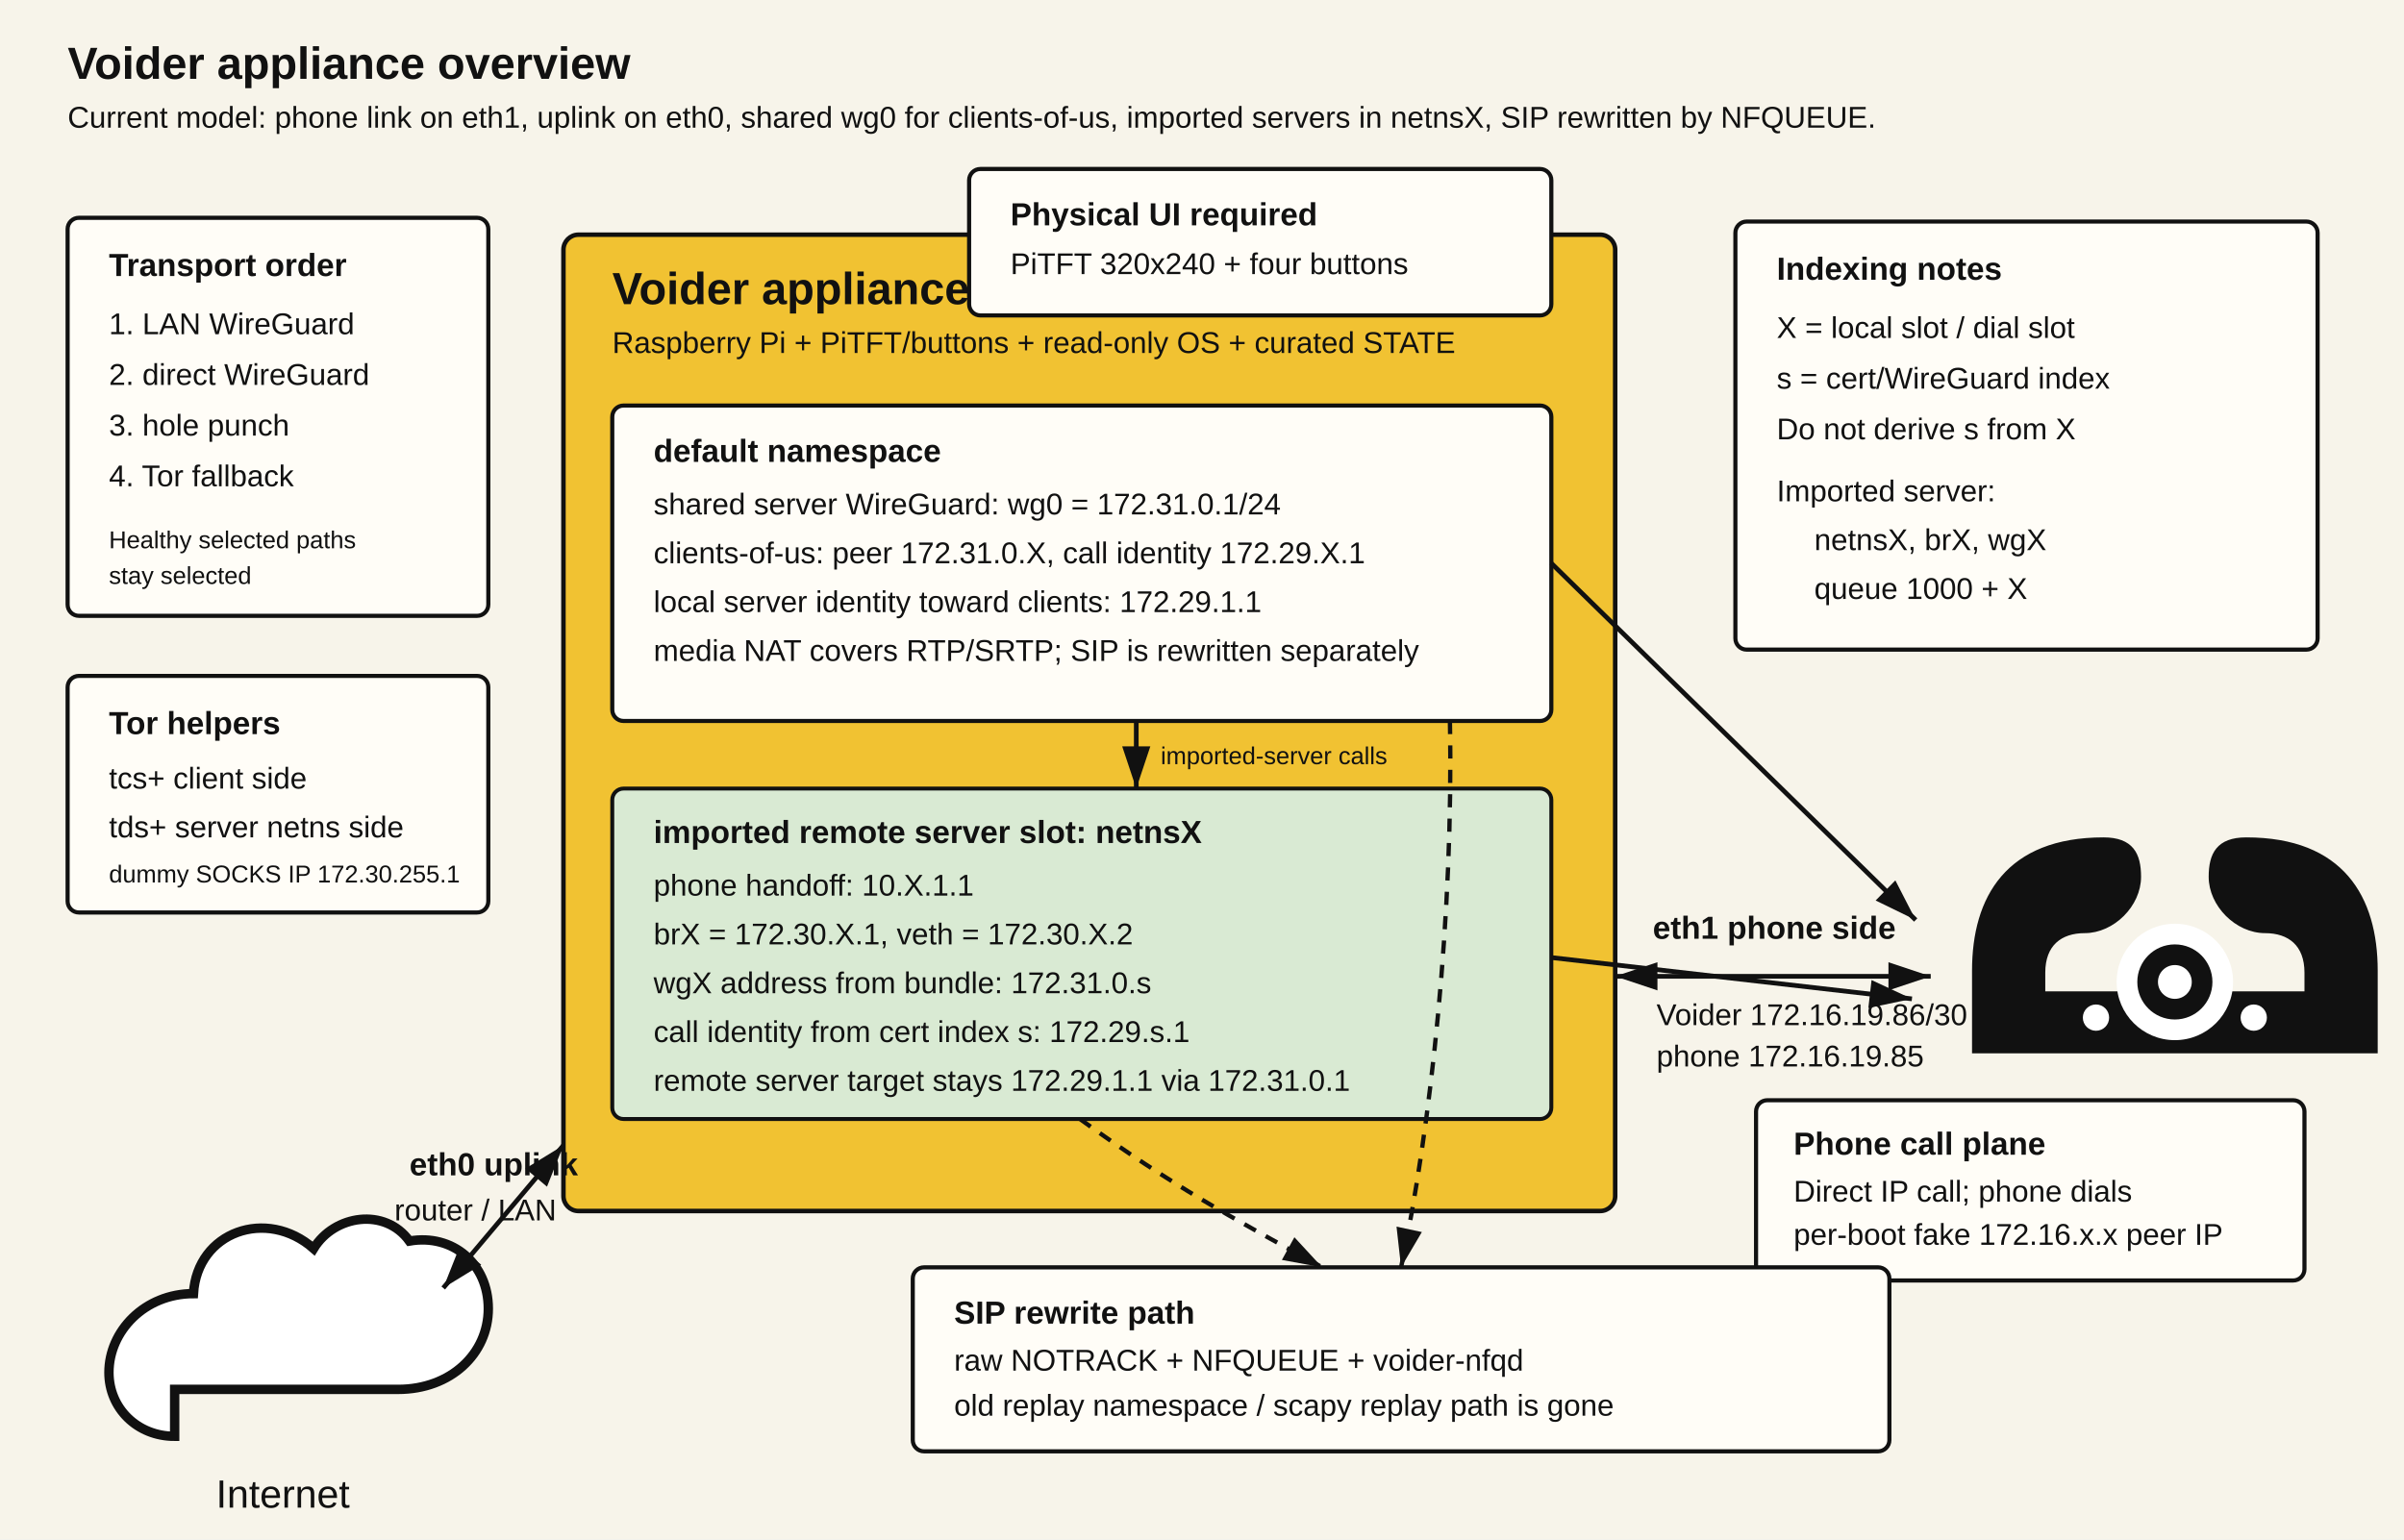
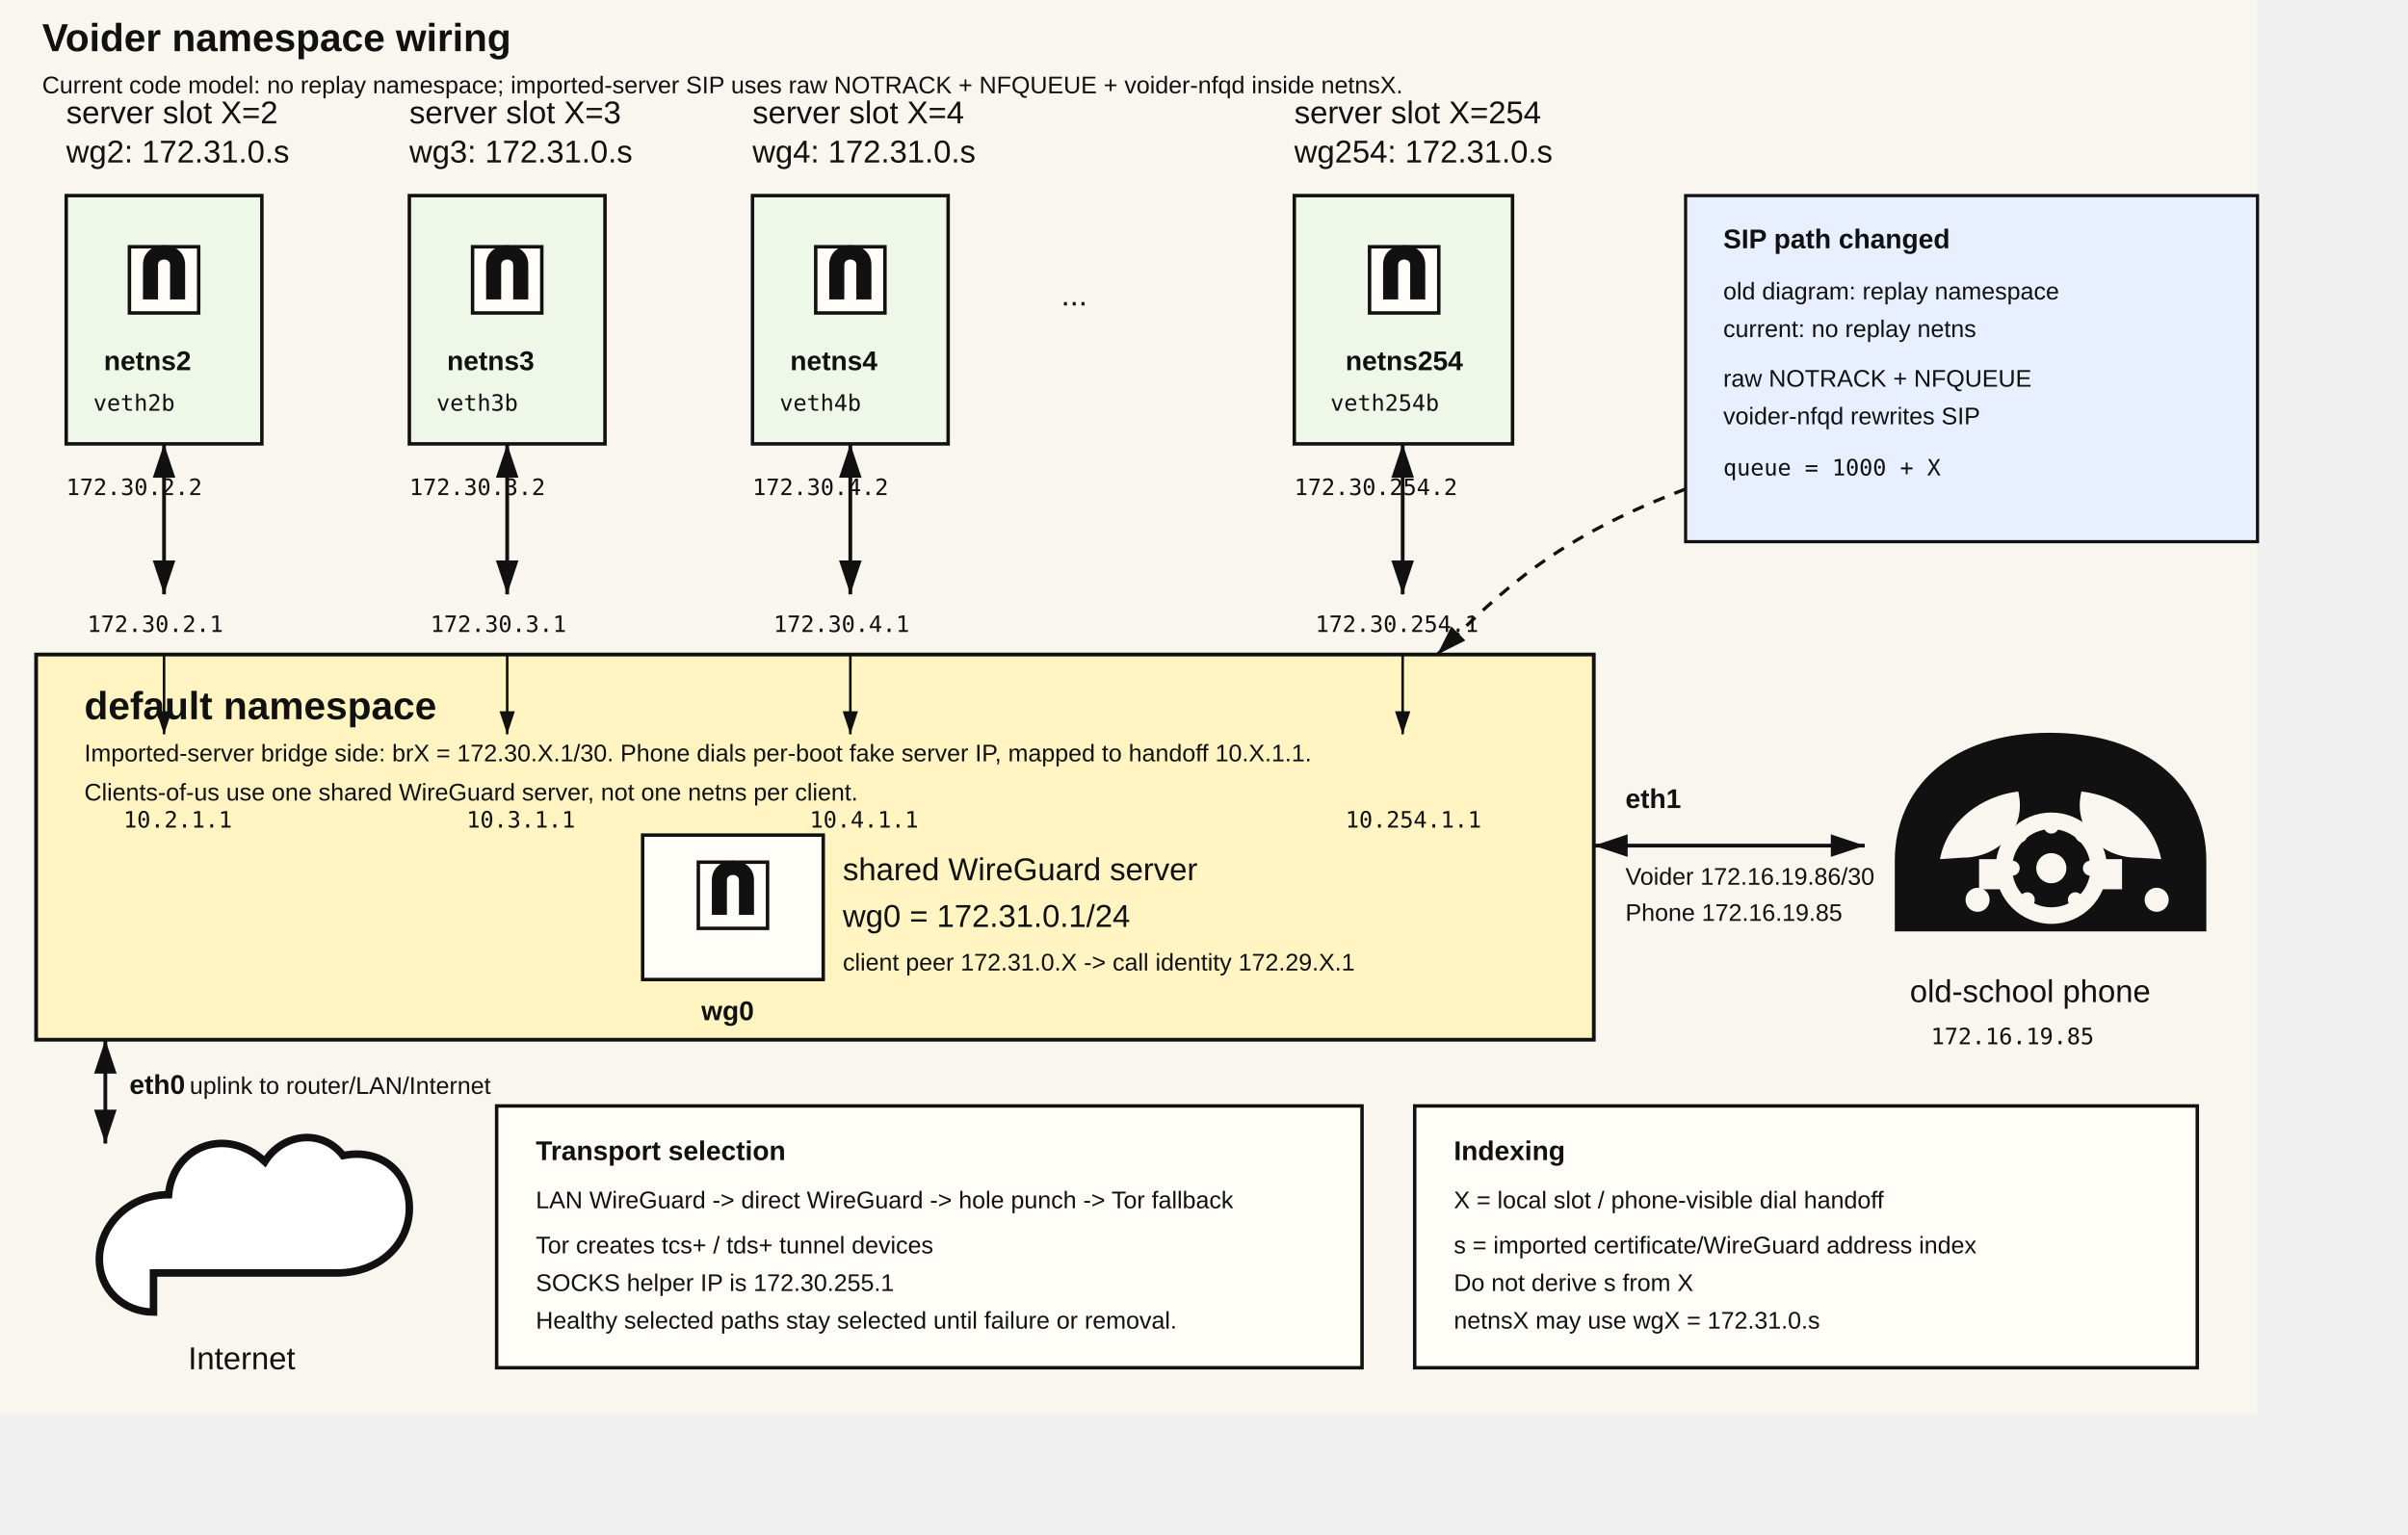
- <svg xmlns="http://www.w3.org/2000/svg" width="1280" height="820" viewBox="0 0 1280 820" role="img" aria-labelledby="title desc">
+ <svg xmlns="http://www.w3.org/2000/svg" width="1600" height="1020" viewBox="0 0 1600 1020" role="img" aria-labelledby="title desc">
  <defs>
    <style>
-       .bg { fill: #f7f4ea; }
-       .panel { fill: #fffdf7; stroke: #111; stroke-width: 2.2; }
-       .voider { fill: #f1c232; stroke: #111; stroke-width: 2.4; }
-       .netns { fill: #d9ead3; stroke: #111; stroke-width: 2.1; }
+       .bg { fill: #f8f6ee; }
+       .box { fill: #fffdf8; stroke: #111; stroke-width: 2.3; }
+       .main { fill: #fff4c2; stroke: #111; stroke-width: 2.5; }
+       .ns { fill: #eef7e8; stroke: #111; stroke-width: 2.3; }
+       .note { fill: #e8f0ff; stroke: #111; stroke-width: 2.1; }
      .phone { fill: #111; stroke: #111; stroke-width: 2; }
      .cloud { fill: #fff; stroke: #111; stroke-width: 5; }
      .line { stroke: #111; stroke-width: 2.5; fill: none; }
-       .dash { stroke: #111; stroke-width: 2.3; stroke-dasharray: 7 6; fill: none; }
-       .thin { stroke: #111; stroke-width: 1.6; fill: none; }
+       .thin { stroke: #111; stroke-width: 1.7; fill: none; }
+       .dash { stroke: #111; stroke-width: 2.2; stroke-dasharray: 8 7; fill: none; }
      .txt { font-family: Arial, Helvetica, sans-serif; fill: #111; font-size: 21px; }
      .small { font-family: Arial, Helvetica, sans-serif; fill: #111; font-size: 16px; }
-       .tiny { font-family: Arial, Helvetica, sans-serif; fill: #111; font-size: 13px; }
-       .label { font-family: Arial, Helvetica, sans-serif; fill: #111; font-weight: 700; font-size: 24px; }
-       .minihead { font-family: Arial, Helvetica, sans-serif; fill: #111; font-weight: 700; font-size: 17px; }
+       .head { font-family: Arial, Helvetica, sans-serif; fill: #111; font-size: 26px; font-weight: 700; }
+       .label { font-family: Arial, Helvetica, sans-serif; fill: #111; font-size: 18px; font-weight: 700; }
+       .mono { font-family: ui-monospace, SFMono-Regular, Menlo, Consolas, monospace; fill: #111; font-size: 15px; }
    </style>
-     <marker id="arrow" markerWidth="10" markerHeight="10" refX="9" refY="3" orient="auto" markerUnits="strokeWidth">
+     <marker id="arr" markerWidth="10" markerHeight="10" refX="9" refY="3" orient="auto" markerUnits="strokeWidth">
      <path d="M0,0 L9,3 L0,6 Z" fill="#111" />
    </marker>
-     <marker id="arrow-start" markerWidth="10" markerHeight="10" refX="0" refY="3" orient="auto" markerUnits="strokeWidth">
+     <marker id="arrs" markerWidth="10" markerHeight="10" refX="0" refY="3" orient="auto" markerUnits="strokeWidth">
      <path d="M9,0 L0,3 L9,6 Z" fill="#111" />
    </marker>
  </defs>
-   <rect class="bg" x="0" y="0" width="1280" height="820" />
-   <text class="label" x="36" y="42">Voider appliance overview</text>
-   <text class="small" x="36" y="68">Current model: phone link on eth1, uplink on eth0, shared wg0 for clients-of-us, imported servers in netnsX, SIP rewritten by NFQUEUE.</text>
-   <g transform="translate(46 654)">
-     <path class="cloud" d="M47 86 H166 C194 86 214 67 214 43 C214 19 195 3 172 7 C159 -11 132 -7 121 11 C96 -11 59 2 57 35 C31 35 12 55 12 77 C12 96 27 111 47 111 Z" />
-     <text class="txt" x="69" y="149">Internet</text>
+   <rect class="bg" width="1500" height="940" />
+   <text class="head" x="28" y="34">Voider namespace wiring</text>
+   <text class="small" x="28" y="62">Current code model: no replay namespace; imported-server SIP uses raw NOTRACK + NFQUEUE + voider-nfqd inside netnsX.</text>
+   <g transform="translate(44 130)">
+     <text class="txt" x="0" y="-48">server slot X=2</text>
+     <text class="txt" x="0" y="-22">wg2: 172.31.0.s</text>
+     <rect class="ns" x="0" y="0" width="130" height="165" />
+     <path class="box" d="M42 34 h46 v44 h-46 z" />
+     <path class="phone" d="M52 68 v-22 c0-16 26-16 26 0v22h-8v-22c0-6-10-6-10 0v22z" />
+     <text class="label" x="25" y="116">netns2</text>
+     <text class="mono" x="18" y="143">veth2b</text>
  </g>
-   <rect class="voider" x="300" y="125" width="560" height="520" rx="8" />
-   <text class="label" x="326" y="162">Voider appliance</text>
-   <text class="small" x="326" y="188">Raspberry Pi + PiTFT/buttons + read-only OS + curated STATE</text>
-   <line class="line" x1="300" y1="610" x2="236" y2="686" marker-start="url(#arrow-start)" marker-end="url(#arrow)" />
-   <text class="minihead" x="218" y="626">eth0 uplink</text>
-   <text class="small" x="210" y="650">router / LAN</text>
-   <line class="line" x1="860" y1="520" x2="1028" y2="520" marker-start="url(#arrow-start)" marker-end="url(#arrow)" />
-   <text class="minihead" x="880" y="500">eth1 phone side</text>
-   <text class="small" x="882" y="546">Voider 172.16.19.86/30</text>
-   <text class="small" x="882" y="568">phone 172.16.19.85</text>
-   <g transform="translate(1038 424)">
-     <path class="phone" d="M82 23 C31 23 13 54 13 93 V136 H227 V93 C227 54 209 23 158 23 C143 23 139 31 139 43 C139 58 153 72 168 72 C181 72 190 79 190 94 V105 H50 V94 C50 79 59 72 72 72 C87 72 101 58 101 43 C101 31 97 23 82 23 Z" />
-     <circle cx="120" cy="99" r="31" fill="#fff" />
-     <circle cx="120" cy="99" r="20" fill="#111" />
-     <circle cx="120" cy="99" r="9" fill="#fff" />
-     <circle cx="78" cy="118" r="7" fill="#fff" />
-     <circle cx="162" cy="118" r="7" fill="#fff" />
-     <text class="txt" x="22" y="186">Ethernet phone</text>
-     <text class="small" x="35" y="212">factory reset</text>
+   <g transform="translate(272 130)">
+     <text class="txt" x="0" y="-48">server slot X=3</text>
+     <text class="txt" x="0" y="-22">wg3: 172.31.0.s</text>
+     <rect class="ns" x="0" y="0" width="130" height="165" />
+     <path class="box" d="M42 34 h46 v44 h-46 z" />
+     <path class="phone" d="M52 68 v-22 c0-16 26-16 26 0v22h-8v-22c0-6-10-6-10 0v22z" />
+     <text class="label" x="25" y="116">netns3</text>
+     <text class="mono" x="18" y="143">veth3b</text>
  </g>
-   <rect class="panel" x="935" y="586" width="292" height="96" rx="6" />
-   <text class="minihead" x="955" y="615">Phone call plane</text>
-   <text class="small" x="955" y="640">Direct IP call; phone dials</text>
-   <text class="small" x="955" y="663">per-boot fake 172.16.x.x peer IP</text>
-   <rect class="panel" x="326" y="216" width="500" height="168" rx="6" />
-   <text class="minihead" x="348" y="246">default namespace</text>
-   <text class="small" x="348" y="274">shared server WireGuard: wg0 = 172.31.0.1/24</text>
-   <text class="small" x="348" y="300">clients-of-us: peer 172.31.0.X, call identity 172.29.X.1</text>
-   <text class="small" x="348" y="326">local server identity toward clients: 172.29.1.1</text>
-   <text class="small" x="348" y="352">media NAT covers RTP/SRTP; SIP is rewritten separately</text>
-   <rect class="netns" x="326" y="420" width="500" height="176" rx="6" />
-   <text class="minihead" x="348" y="449">imported remote server slot: netnsX</text>
-   <text class="small" x="348" y="477">phone handoff: 10.X.1.1</text>
-   <text class="small" x="348" y="503">brX = 172.30.X.1, veth = 172.30.X.2</text>
-   <text class="small" x="348" y="529">wgX address from bundle: 172.31.0.s</text>
-   <text class="small" x="348" y="555">call identity from cert index s: 172.29.s.1</text>
-   <text class="small" x="348" y="581">remote server target stays 172.29.1.1 via 172.31.0.1</text>
-   <rect class="panel" x="486" y="675" width="520" height="98" rx="6" />
-   <text class="minihead" x="508" y="705">SIP rewrite path</text>
-   <text class="small" x="508" y="730">raw NOTRACK + NFQUEUE + voider-nfqd</text>
-   <text class="small" x="508" y="754">old replay namespace / scapy replay path is gone</text>
-   <path class="dash" d="M575 596 C625 632 655 648 704 675" marker-end="url(#arrow)" />
-   <path class="dash" d="M772 384 C774 486 762 600 746 675" marker-end="url(#arrow)" />
-   <rect class="panel" x="36" y="116" width="224" height="212" rx="6" />
-   <text class="minihead" x="58" y="147">Transport order</text>
-   <text class="small" x="58" y="178">1. LAN WireGuard</text>
-   <text class="small" x="58" y="205">2. direct WireGuard</text>
-   <text class="small" x="58" y="232">3. hole punch</text>
-   <text class="small" x="58" y="259">4. Tor fallback</text>
-   <text class="tiny" x="58" y="292">Healthy selected paths</text>
-   <text class="tiny" x="58" y="311">stay selected</text>
-   <rect class="panel" x="36" y="360" width="224" height="126" rx="6" />
-   <text class="minihead" x="58" y="391">Tor helpers</text>
-   <text class="small" x="58" y="420">tcs+ client side</text>
-   <text class="small" x="58" y="446">tds+ server netns side</text>
-   <text class="tiny" x="58" y="470">dummy SOCKS IP 172.30.255.1</text>
-   <line class="line" x1="605" y1="384" x2="605" y2="420" marker-end="url(#arrow)" />
-   <text class="tiny" x="618" y="407">imported-server calls</text>
-   <line class="line" x1="826" y1="300" x2="1020" y2="490" marker-end="url(#arrow)" />
-   <line class="line" x1="826" y1="510" x2="1018" y2="532" marker-end="url(#arrow)" />
-   <rect class="panel" x="924" y="118" width="310" height="228" rx="6" />
-   <text class="minihead" x="946" y="149">Indexing notes</text>
-   <text class="small" x="946" y="180">X = local slot / dial slot</text>
-   <text class="small" x="946" y="207">s = cert/WireGuard index</text>
-   <text class="small" x="946" y="234">Do not derive s from X</text>
-   <text class="small" x="946" y="267">Imported server:</text>
-   <text class="small" x="966" y="293">netnsX, brX, wgX</text>
-   <text class="small" x="966" y="319">queue 1000 + X</text>
-   <rect class="panel" x="516" y="90" width="310" height="78" rx="6" />
-   <text class="minihead" x="538" y="120">Physical UI required</text>
-   <text class="small" x="538" y="146">PiTFT 320x240 + four buttons</text>
+   <g transform="translate(500 130)">
+     <text class="txt" x="0" y="-48">server slot X=4</text>
+     <text class="txt" x="0" y="-22">wg4: 172.31.0.s</text>
+     <rect class="ns" x="0" y="0" width="130" height="165" />
+     <path class="box" d="M42 34 h46 v44 h-46 z" />
+     <path class="phone" d="M52 68 v-22 c0-16 26-16 26 0v22h-8v-22c0-6-10-6-10 0v22z" />
+     <text class="label" x="25" y="116">netns4</text>
+     <text class="mono" x="18" y="143">veth4b</text>
+   </g>
+   <text class="txt" x="705" y="203">...</text>
+   <g transform="translate(860 130)">
+     <text class="txt" x="0" y="-48">server slot X=254</text>
+     <text class="txt" x="0" y="-22">wg254: 172.31.0.s</text>
+     <rect class="ns" x="0" y="0" width="145" height="165" />
+     <path class="box" d="M50 34 h46 v44 h-46 z" />
+     <path class="phone" d="M60 68 v-22 c0-16 26-16 26 0v22h-8v-22c0-6-10-6-10 0v22z" />
+     <text class="label" x="34" y="116">netns254</text>
+     <text class="mono" x="24" y="143">veth254b</text>
+   </g>
+   <text class="mono" x="44" y="329">172.30.2.2</text>
+   <text class="mono" x="58" y="420">172.30.2.1</text>
+   <text class="mono" x="272" y="329">172.30.3.2</text>
+   <text class="mono" x="286" y="420">172.30.3.1</text>
+   <text class="mono" x="500" y="329">172.30.4.2</text>
+   <text class="mono" x="514" y="420">172.30.4.1</text>
+   <text class="mono" x="860" y="329">172.30.254.2</text>
+   <text class="mono" x="874" y="420">172.30.254.1</text>
+   <line class="line" x1="109" y1="295" x2="109" y2="395" marker-start="url(#arrs)" marker-end="url(#arr)" />
+   <line class="line" x1="337" y1="295" x2="337" y2="395" marker-start="url(#arrs)" marker-end="url(#arr)" />
+   <line class="line" x1="565" y1="295" x2="565" y2="395" marker-start="url(#arrs)" marker-end="url(#arr)" />
+   <line class="line" x1="932" y1="295" x2="932" y2="395" marker-start="url(#arrs)" marker-end="url(#arr)" />
+   <rect class="main" x="24" y="435" width="1035" height="256" />
+   <text class="head" x="56" y="478">default namespace</text>
+   <text class="small" x="56" y="506">Imported-server bridge side: brX = 172.30.X.1/30. Phone dials per-boot fake server IP, mapped to handoff 10.X.1.1.</text>
+   <text class="small" x="56" y="532">Clients-of-us use one shared WireGuard server, not one netns per client.</text>
+   <g transform="translate(427 555)">
+     <rect class="box" x="0" y="0" width="120" height="96" />
+     <path class="box" d="M37 18 h46 v44 h-46 z" />
+     <path class="phone" d="M47 52 v-22 c0-16 26-16 26 0v22h-8v-22c0-6-10-6-10 0v22z" />
+     <text class="label" x="39" y="123">wg0</text>
+   </g>
+   <text class="txt" x="560" y="585">shared WireGuard server</text>
+   <text class="txt" x="560" y="616">wg0 = 172.31.0.1/24</text>
+   <text class="small" x="560" y="645">client peer 172.31.0.X -&gt; call identity 172.29.X.1</text>
+   <text class="mono" x="82" y="550">10.2.1.1</text>
+   <text class="mono" x="310" y="550">10.3.1.1</text>
+   <text class="mono" x="538" y="550">10.4.1.1</text>
+   <text class="mono" x="894" y="550">10.254.1.1</text>
+   <line class="thin" x1="109" y1="435" x2="109" y2="488" marker-end="url(#arr)" />
+   <line class="thin" x1="337" y1="435" x2="337" y2="488" marker-end="url(#arr)" />
+   <line class="thin" x1="565" y1="435" x2="565" y2="488" marker-end="url(#arr)" />
+   <line class="thin" x1="932" y1="435" x2="932" y2="488" marker-end="url(#arr)" />
+   <g transform="translate(54 760)">
+     <path class="cloud" d="M48 86 H170 C198 86 218 67 218 43 C218 18 198 3 174 8 C160 -10 134 -7 122 12 C96 -12 61 2 58 34 C31 34 12 55 12 77 C12 97 28 112 48 112 Z" />
+     <text class="txt" x="71" y="150">Internet</text>
+   </g>
+   <line class="line" x1="70" y1="691" x2="70" y2="760" marker-start="url(#arrs)" marker-end="url(#arr)" />
+   <text class="label" x="86" y="727">eth0</text>
+   <text class="small" x="126" y="727">uplink to router/LAN/Internet</text>
+   <g transform="translate(1215 444)">
+     <path class="phone" d="M45 128 C45 80 82 44 147 44 C212 44 250 80 250 128 L250 174 L45 174 Z" />
+     <path fill="#f8f6ee" d="M74 127 C79 101 102 85 126 82 C132 107 113 126 89 126 Z" />
+     <path fill="#f8f6ee" d="M168 82 C193 85 216 101 221 127 L205 126 C181 126 162 107 168 82 Z" />
+     <rect fill="#f8f6ee" x="100" y="127" width="95" height="20" />
+     <circle fill="#f8f6ee" cx="148" cy="133" r="37" />
+     <circle fill="#111" cx="148" cy="133" r="26" />
+     <circle fill="#f8f6ee" cx="148" cy="133" r="10" />
+     <circle fill="#f8f6ee" cx="127" cy="111" r="5" />
+     <circle fill="#f8f6ee" cx="148" cy="105" r="5" />
+     <circle fill="#f8f6ee" cx="169" cy="111" r="5" />
+     <circle fill="#f8f6ee" cx="122" cy="133" r="5" />
+     <circle fill="#f8f6ee" cx="174" cy="133" r="5" />
+     <circle fill="#f8f6ee" cx="132" cy="154" r="5" />
+     <circle fill="#f8f6ee" cx="164" cy="154" r="5" />
+     <circle fill="#f8f6ee" cx="99" cy="154" r="8" />
+     <circle fill="#f8f6ee" cx="218" cy="154" r="8" />
+     <text class="txt" x="54" y="222">old-school phone</text>
+     <text class="mono" x="68" y="250">172.16.19.85</text>
+   </g>
+   <line class="line" x1="1059" y1="562" x2="1239" y2="562" marker-start="url(#arrs)" marker-end="url(#arr)" />
+   <text class="label" x="1080" y="537">eth1</text>
+   <text class="small" x="1080" y="588">Voider 172.16.19.86/30</text>
+   <text class="small" x="1080" y="612">Phone 172.16.19.85</text>
+   <rect class="note" x="1120" y="130" width="380" height="230" />
+   <text class="label" x="1145" y="165">SIP path changed</text>
+   <text class="small" x="1145" y="199">old diagram: replay namespace</text>
+   <text class="small" x="1145" y="224">current: no replay netns</text>
+   <text class="small" x="1145" y="257">raw NOTRACK + NFQUEUE</text>
+   <text class="small" x="1145" y="282">voider-nfqd rewrites SIP</text>
+   <text class="mono" x="1145" y="316">queue = 1000 + X</text>
+   <path class="dash" d="M1120 325 C1034 358 1000 390 955 435" marker-end="url(#arr)" />
+   <rect class="box" x="330" y="735" width="575" height="174" />
+   <text class="label" x="356" y="771">Transport selection</text>
+   <text class="small" x="356" y="803">LAN WireGuard -&gt; direct WireGuard -&gt; hole punch -&gt; Tor fallback</text>
+   <text class="small" x="356" y="833">Tor creates tcs+ / tds+ tunnel devices</text>
+   <text class="small" x="356" y="858">SOCKS helper IP is 172.30.255.1</text>
+   <text class="small" x="356" y="883">Healthy selected paths stay selected until failure or removal.</text>
+   <rect class="box" x="940" y="735" width="520" height="174" />
+   <text class="label" x="966" y="771">Indexing</text>
+   <text class="small" x="966" y="803">X = local slot / phone-visible dial handoff</text>
+   <text class="small" x="966" y="833">s = imported certificate/WireGuard address index</text>
+   <text class="small" x="966" y="858">Do not derive s from X</text>
+   <text class="small" x="966" y="883">netnsX may use wgX = 172.31.0.s</text>
</svg>
